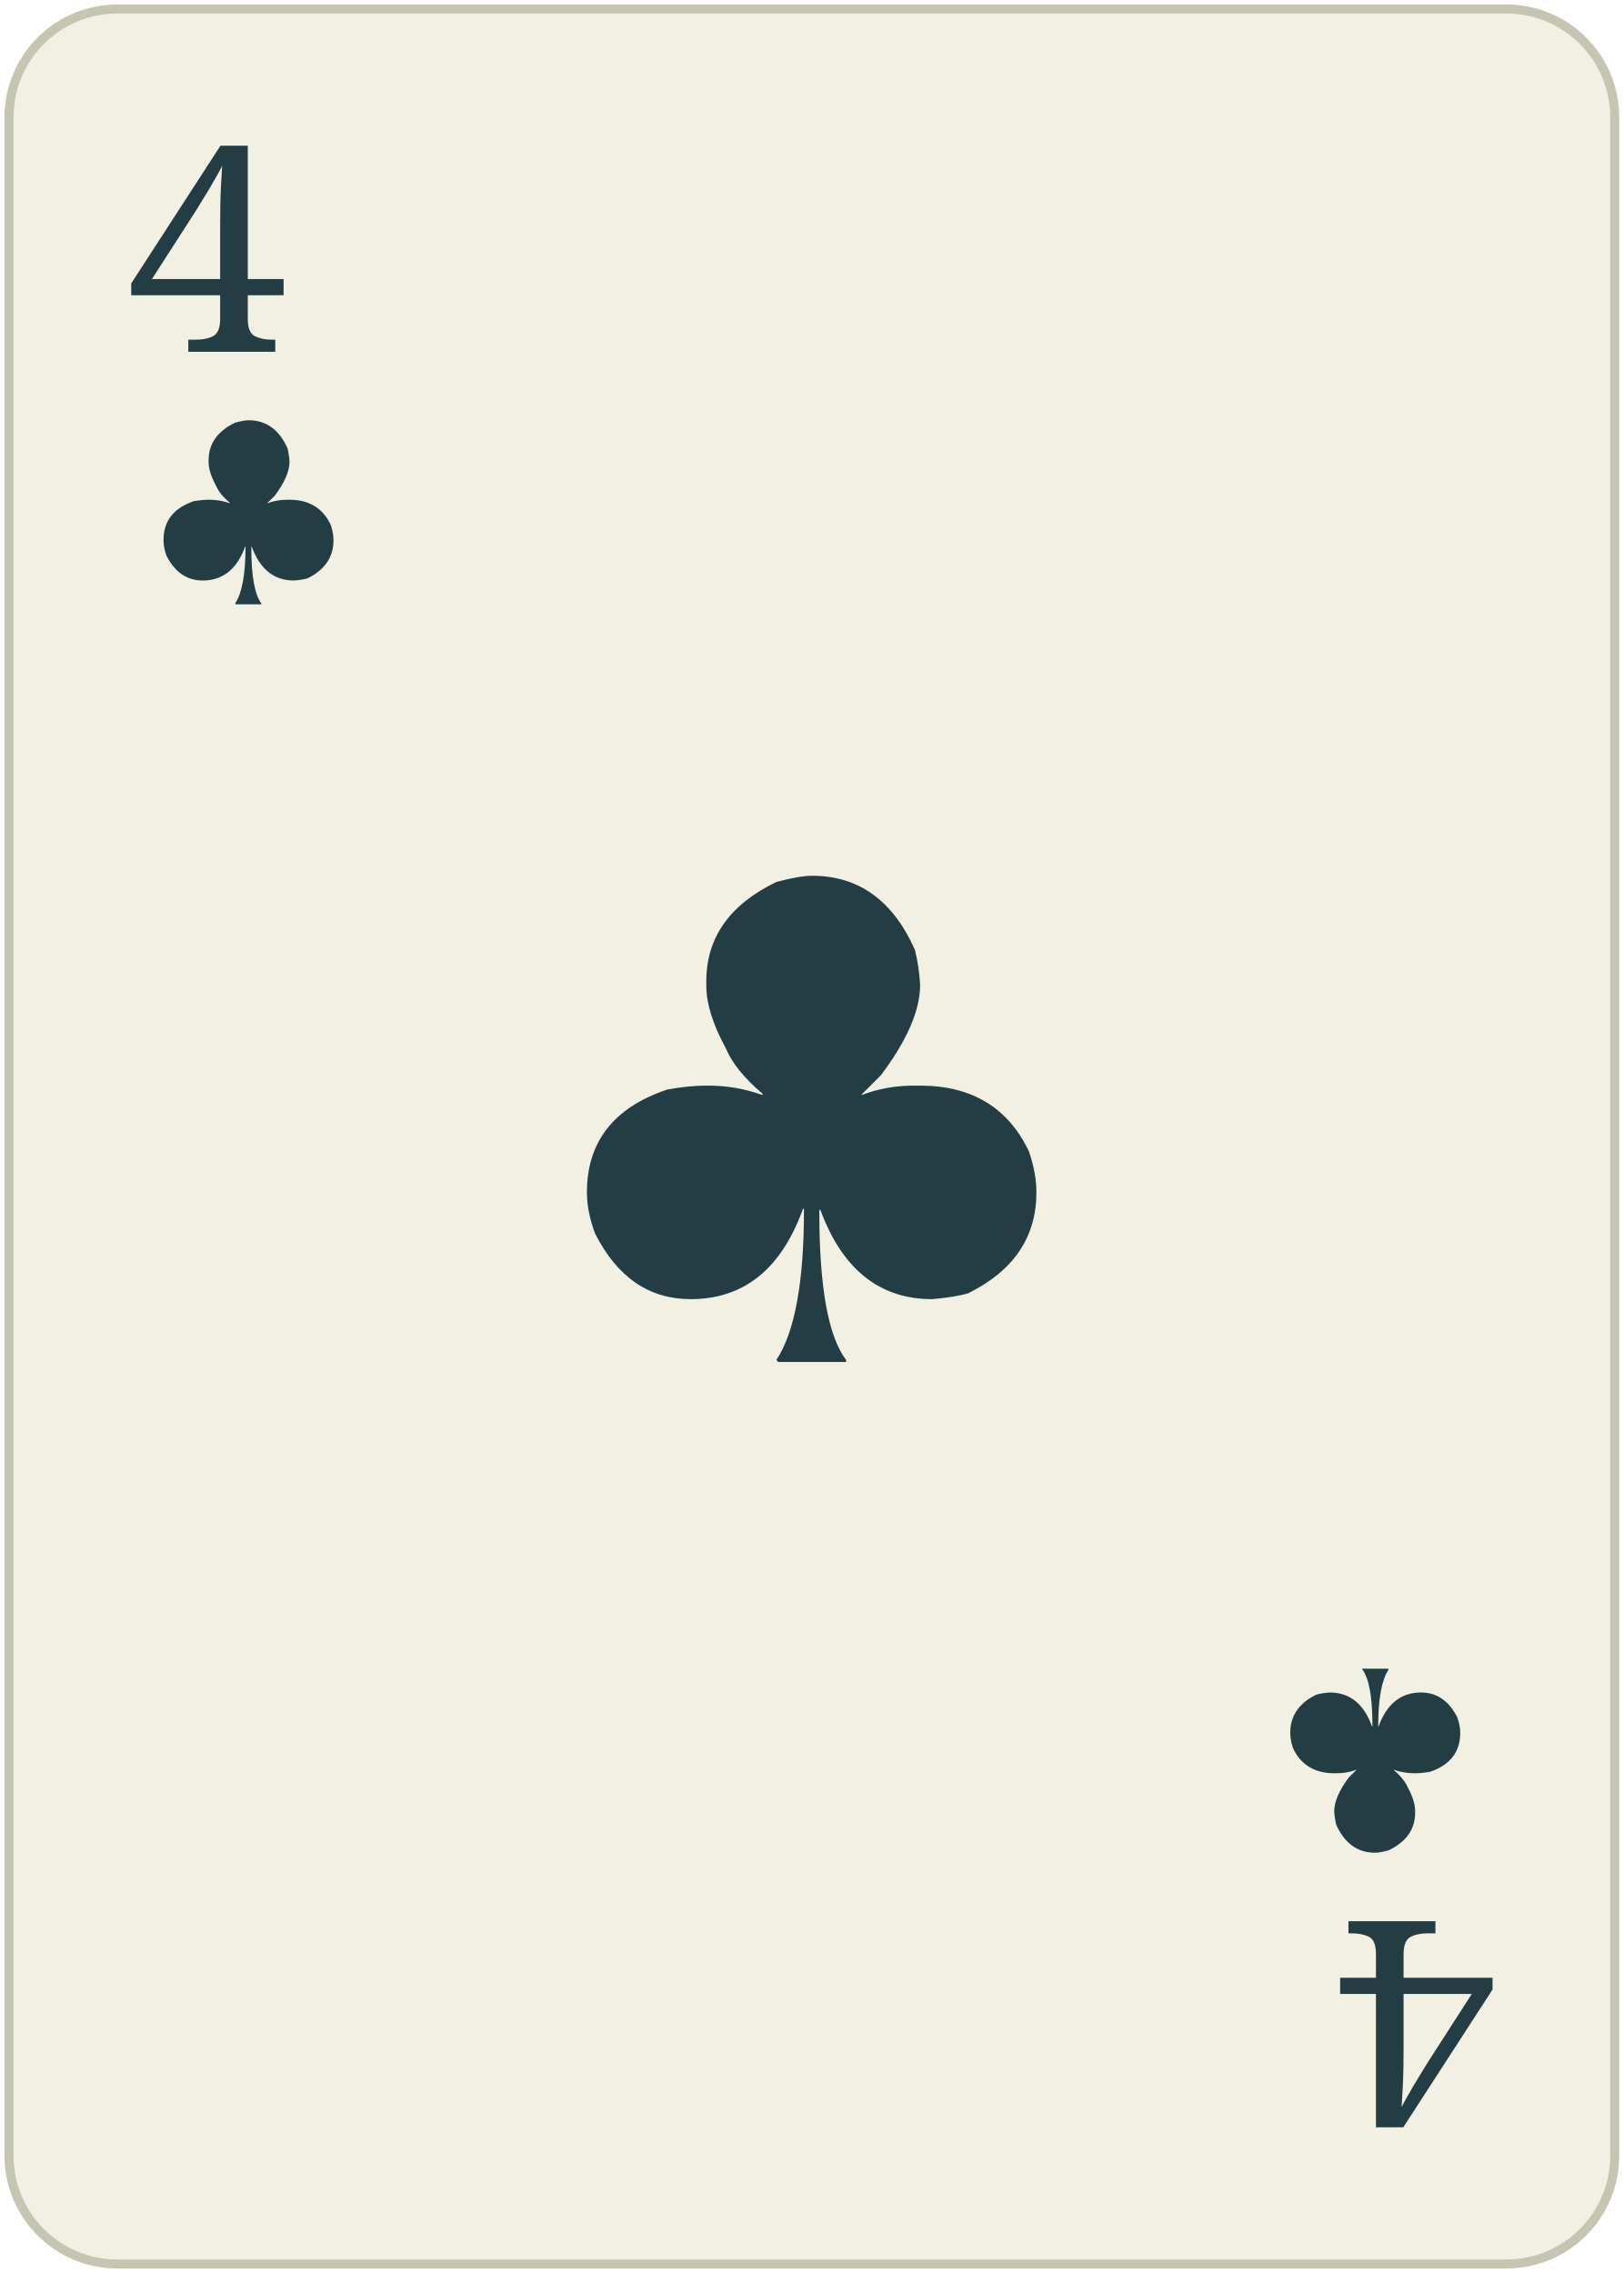
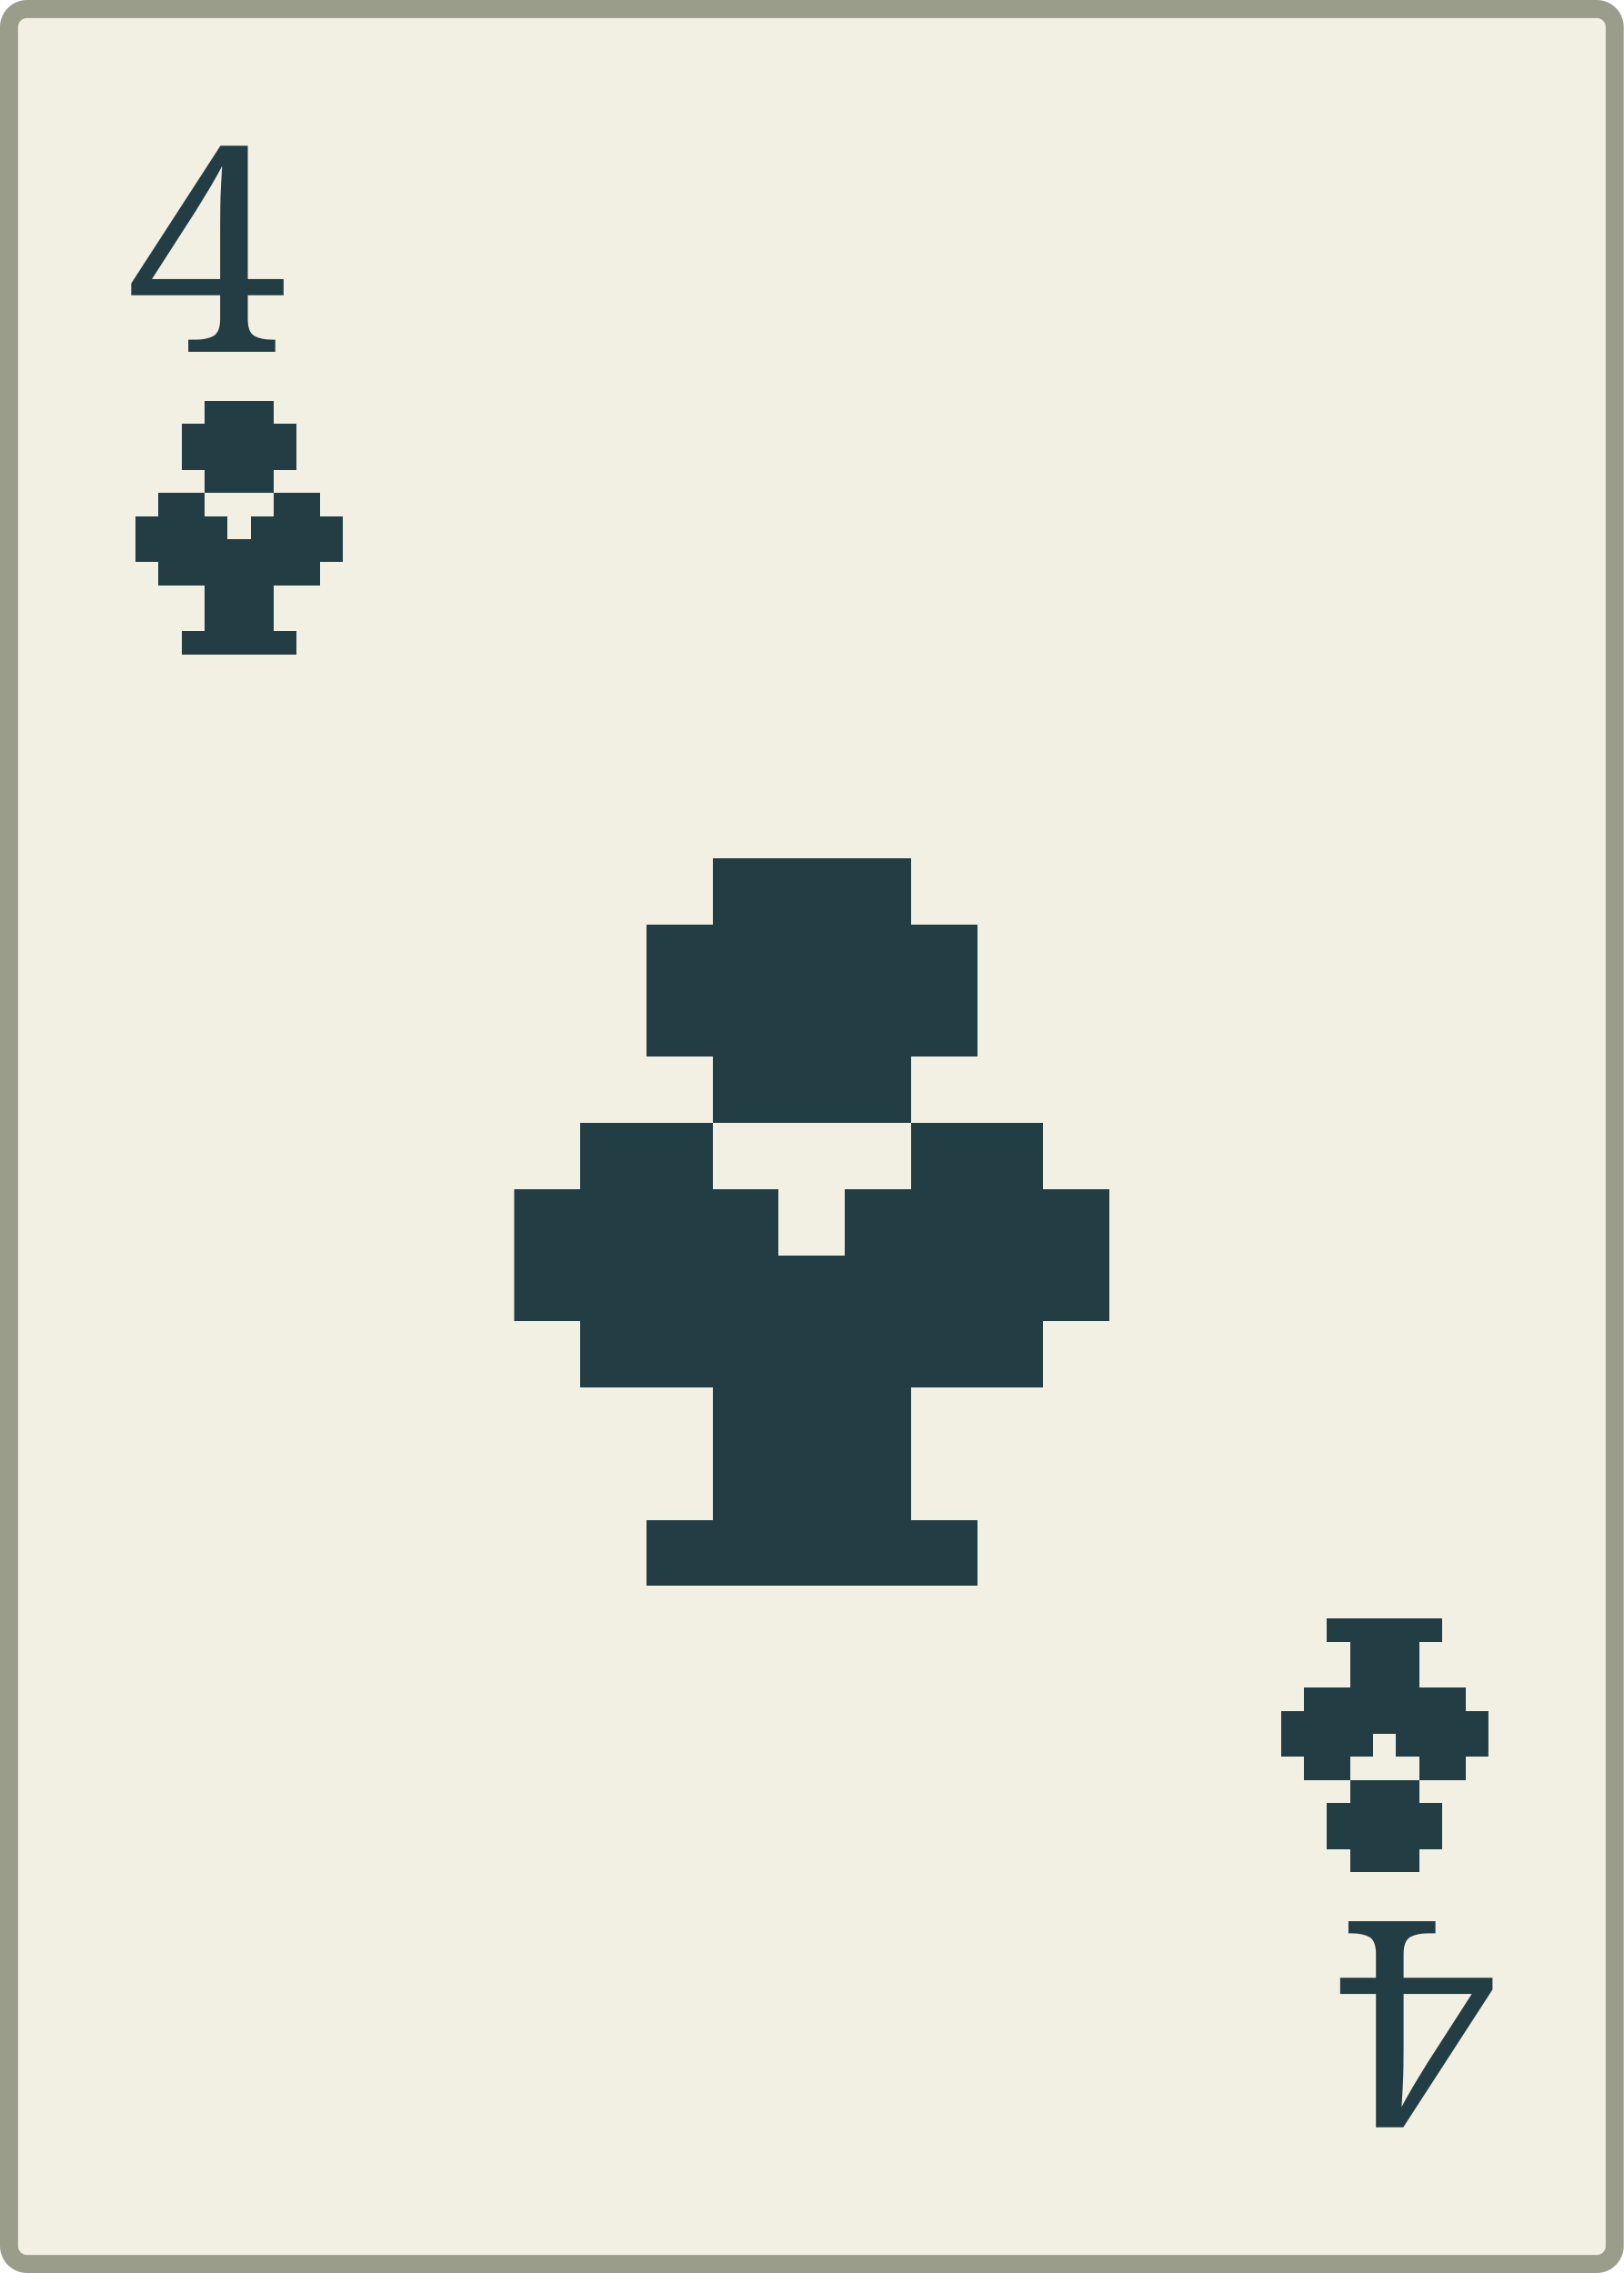
<svg xmlns="http://www.w3.org/2000/svg" viewBox="0 0 180 252">
-   <rect x="1" y="1" width="178" height="250" rx="12" fill="#f2efe3" stroke="#c5c5b2" />
+   <rect x="1" y="1" width="178" height="250" rx="2" fill="#f2efe3" stroke="#9b9d8b" stroke-width="2" />
  <g fill="#233d45" font-family="Georgia,serif">
    <text x="14" y="39" font-size="32">4</text>
-     <text x="15" y="67" font-size="28">♣</text>
-     <text x="90" y="151" text-anchor="middle" font-size="74">♣</text>
+     <svg x="15" y="44" width="23" height="29" viewBox="0 0 9 11" shape-rendering="crispEdges" aria-hidden="true">
+       <rect x="3" y="0" width="1" height="1" fill="#233d45" />
+       <rect x="4" y="0" width="1" height="1" fill="#233d45" />
+       <rect x="5" y="0" width="1" height="1" fill="#233d45" />
+       <rect x="2" y="1" width="1" height="1" fill="#233d45" />
+       <rect x="3" y="1" width="1" height="1" fill="#233d45" />
+       <rect x="4" y="1" width="1" height="1" fill="#233d45" />
+       <rect x="5" y="1" width="1" height="1" fill="#233d45" />
+       <rect x="6" y="1" width="1" height="1" fill="#233d45" />
+       <rect x="2" y="2" width="1" height="1" fill="#233d45" />
+       <rect x="3" y="2" width="1" height="1" fill="#233d45" />
+       <rect x="4" y="2" width="1" height="1" fill="#233d45" />
+       <rect x="5" y="2" width="1" height="1" fill="#233d45" />
+       <rect x="6" y="2" width="1" height="1" fill="#233d45" />
+       <rect x="3" y="3" width="1" height="1" fill="#233d45" />
+       <rect x="4" y="3" width="1" height="1" fill="#233d45" />
+       <rect x="5" y="3" width="1" height="1" fill="#233d45" />
+       <rect x="1" y="4" width="1" height="1" fill="#233d45" />
+       <rect x="2" y="4" width="1" height="1" fill="#233d45" />
+       <rect x="6" y="4" width="1" height="1" fill="#233d45" />
+       <rect x="7" y="4" width="1" height="1" fill="#233d45" />
+       <rect x="0" y="5" width="1" height="1" fill="#233d45" />
+       <rect x="1" y="5" width="1" height="1" fill="#233d45" />
+       <rect x="2" y="5" width="1" height="1" fill="#233d45" />
+       <rect x="3" y="5" width="1" height="1" fill="#233d45" />
+       <rect x="5" y="5" width="1" height="1" fill="#233d45" />
+       <rect x="6" y="5" width="1" height="1" fill="#233d45" />
+       <rect x="7" y="5" width="1" height="1" fill="#233d45" />
+       <rect x="8" y="5" width="1" height="1" fill="#233d45" />
+       <rect x="0" y="6" width="1" height="1" fill="#233d45" />
+       <rect x="1" y="6" width="1" height="1" fill="#233d45" />
+       <rect x="2" y="6" width="1" height="1" fill="#233d45" />
+       <rect x="3" y="6" width="1" height="1" fill="#233d45" />
+       <rect x="4" y="6" width="1" height="1" fill="#233d45" />
+       <rect x="5" y="6" width="1" height="1" fill="#233d45" />
+       <rect x="6" y="6" width="1" height="1" fill="#233d45" />
+       <rect x="7" y="6" width="1" height="1" fill="#233d45" />
+       <rect x="8" y="6" width="1" height="1" fill="#233d45" />
+       <rect x="1" y="7" width="1" height="1" fill="#233d45" />
+       <rect x="2" y="7" width="1" height="1" fill="#233d45" />
+       <rect x="3" y="7" width="1" height="1" fill="#233d45" />
+       <rect x="4" y="7" width="1" height="1" fill="#233d45" />
+       <rect x="5" y="7" width="1" height="1" fill="#233d45" />
+       <rect x="6" y="7" width="1" height="1" fill="#233d45" />
+       <rect x="7" y="7" width="1" height="1" fill="#233d45" />
+       <rect x="3" y="8" width="1" height="1" fill="#233d45" />
+       <rect x="4" y="8" width="1" height="1" fill="#233d45" />
+       <rect x="5" y="8" width="1" height="1" fill="#233d45" />
+       <rect x="3" y="9" width="1" height="1" fill="#233d45" />
+       <rect x="4" y="9" width="1" height="1" fill="#233d45" />
+       <rect x="5" y="9" width="1" height="1" fill="#233d45" />
+       <rect x="2" y="10" width="1" height="1" fill="#233d45" />
+       <rect x="3" y="10" width="1" height="1" fill="#233d45" />
+       <rect x="4" y="10" width="1" height="1" fill="#233d45" />
+       <rect x="5" y="10" width="1" height="1" fill="#233d45" />
+       <rect x="6" y="10" width="1" height="1" fill="#233d45" />
+     </svg>
+     <svg x="57" y="95" width="66" height="81" viewBox="0 0 9 11" shape-rendering="crispEdges" aria-hidden="true">
+       <rect x="3" y="0" width="1" height="1" fill="#233d45" />
+       <rect x="4" y="0" width="1" height="1" fill="#233d45" />
+       <rect x="5" y="0" width="1" height="1" fill="#233d45" />
+       <rect x="2" y="1" width="1" height="1" fill="#233d45" />
+       <rect x="3" y="1" width="1" height="1" fill="#233d45" />
+       <rect x="4" y="1" width="1" height="1" fill="#233d45" />
+       <rect x="5" y="1" width="1" height="1" fill="#233d45" />
+       <rect x="6" y="1" width="1" height="1" fill="#233d45" />
+       <rect x="2" y="2" width="1" height="1" fill="#233d45" />
+       <rect x="3" y="2" width="1" height="1" fill="#233d45" />
+       <rect x="4" y="2" width="1" height="1" fill="#233d45" />
+       <rect x="5" y="2" width="1" height="1" fill="#233d45" />
+       <rect x="6" y="2" width="1" height="1" fill="#233d45" />
+       <rect x="3" y="3" width="1" height="1" fill="#233d45" />
+       <rect x="4" y="3" width="1" height="1" fill="#233d45" />
+       <rect x="5" y="3" width="1" height="1" fill="#233d45" />
+       <rect x="1" y="4" width="1" height="1" fill="#233d45" />
+       <rect x="2" y="4" width="1" height="1" fill="#233d45" />
+       <rect x="6" y="4" width="1" height="1" fill="#233d45" />
+       <rect x="7" y="4" width="1" height="1" fill="#233d45" />
+       <rect x="0" y="5" width="1" height="1" fill="#233d45" />
+       <rect x="1" y="5" width="1" height="1" fill="#233d45" />
+       <rect x="2" y="5" width="1" height="1" fill="#233d45" />
+       <rect x="3" y="5" width="1" height="1" fill="#233d45" />
+       <rect x="5" y="5" width="1" height="1" fill="#233d45" />
+       <rect x="6" y="5" width="1" height="1" fill="#233d45" />
+       <rect x="7" y="5" width="1" height="1" fill="#233d45" />
+       <rect x="8" y="5" width="1" height="1" fill="#233d45" />
+       <rect x="0" y="6" width="1" height="1" fill="#233d45" />
+       <rect x="1" y="6" width="1" height="1" fill="#233d45" />
+       <rect x="2" y="6" width="1" height="1" fill="#233d45" />
+       <rect x="3" y="6" width="1" height="1" fill="#233d45" />
+       <rect x="4" y="6" width="1" height="1" fill="#233d45" />
+       <rect x="5" y="6" width="1" height="1" fill="#233d45" />
+       <rect x="6" y="6" width="1" height="1" fill="#233d45" />
+       <rect x="7" y="6" width="1" height="1" fill="#233d45" />
+       <rect x="8" y="6" width="1" height="1" fill="#233d45" />
+       <rect x="1" y="7" width="1" height="1" fill="#233d45" />
+       <rect x="2" y="7" width="1" height="1" fill="#233d45" />
+       <rect x="3" y="7" width="1" height="1" fill="#233d45" />
+       <rect x="4" y="7" width="1" height="1" fill="#233d45" />
+       <rect x="5" y="7" width="1" height="1" fill="#233d45" />
+       <rect x="6" y="7" width="1" height="1" fill="#233d45" />
+       <rect x="7" y="7" width="1" height="1" fill="#233d45" />
+       <rect x="3" y="8" width="1" height="1" fill="#233d45" />
+       <rect x="4" y="8" width="1" height="1" fill="#233d45" />
+       <rect x="5" y="8" width="1" height="1" fill="#233d45" />
+       <rect x="3" y="9" width="1" height="1" fill="#233d45" />
+       <rect x="4" y="9" width="1" height="1" fill="#233d45" />
+       <rect x="5" y="9" width="1" height="1" fill="#233d45" />
+       <rect x="2" y="10" width="1" height="1" fill="#233d45" />
+       <rect x="3" y="10" width="1" height="1" fill="#233d45" />
+       <rect x="4" y="10" width="1" height="1" fill="#233d45" />
+       <rect x="5" y="10" width="1" height="1" fill="#233d45" />
+       <rect x="6" y="10" width="1" height="1" fill="#233d45" />
+     </svg>
    <g transform="rotate(180 90 126)">
      <text x="14" y="39" font-size="32">4</text>
-       <text x="15" y="67" font-size="28">♣</text>
+       <svg x="15" y="44" width="23" height="29" viewBox="0 0 9 11" shape-rendering="crispEdges" aria-hidden="true">
+         <rect x="3" y="0" width="1" height="1" fill="#233d45" />
+         <rect x="4" y="0" width="1" height="1" fill="#233d45" />
+         <rect x="5" y="0" width="1" height="1" fill="#233d45" />
+         <rect x="2" y="1" width="1" height="1" fill="#233d45" />
+         <rect x="3" y="1" width="1" height="1" fill="#233d45" />
+         <rect x="4" y="1" width="1" height="1" fill="#233d45" />
+         <rect x="5" y="1" width="1" height="1" fill="#233d45" />
+         <rect x="6" y="1" width="1" height="1" fill="#233d45" />
+         <rect x="2" y="2" width="1" height="1" fill="#233d45" />
+         <rect x="3" y="2" width="1" height="1" fill="#233d45" />
+         <rect x="4" y="2" width="1" height="1" fill="#233d45" />
+         <rect x="5" y="2" width="1" height="1" fill="#233d45" />
+         <rect x="6" y="2" width="1" height="1" fill="#233d45" />
+         <rect x="3" y="3" width="1" height="1" fill="#233d45" />
+         <rect x="4" y="3" width="1" height="1" fill="#233d45" />
+         <rect x="5" y="3" width="1" height="1" fill="#233d45" />
+         <rect x="1" y="4" width="1" height="1" fill="#233d45" />
+         <rect x="2" y="4" width="1" height="1" fill="#233d45" />
+         <rect x="6" y="4" width="1" height="1" fill="#233d45" />
+         <rect x="7" y="4" width="1" height="1" fill="#233d45" />
+         <rect x="0" y="5" width="1" height="1" fill="#233d45" />
+         <rect x="1" y="5" width="1" height="1" fill="#233d45" />
+         <rect x="2" y="5" width="1" height="1" fill="#233d45" />
+         <rect x="3" y="5" width="1" height="1" fill="#233d45" />
+         <rect x="5" y="5" width="1" height="1" fill="#233d45" />
+         <rect x="6" y="5" width="1" height="1" fill="#233d45" />
+         <rect x="7" y="5" width="1" height="1" fill="#233d45" />
+         <rect x="8" y="5" width="1" height="1" fill="#233d45" />
+         <rect x="0" y="6" width="1" height="1" fill="#233d45" />
+         <rect x="1" y="6" width="1" height="1" fill="#233d45" />
+         <rect x="2" y="6" width="1" height="1" fill="#233d45" />
+         <rect x="3" y="6" width="1" height="1" fill="#233d45" />
+         <rect x="4" y="6" width="1" height="1" fill="#233d45" />
+         <rect x="5" y="6" width="1" height="1" fill="#233d45" />
+         <rect x="6" y="6" width="1" height="1" fill="#233d45" />
+         <rect x="7" y="6" width="1" height="1" fill="#233d45" />
+         <rect x="8" y="6" width="1" height="1" fill="#233d45" />
+         <rect x="1" y="7" width="1" height="1" fill="#233d45" />
+         <rect x="2" y="7" width="1" height="1" fill="#233d45" />
+         <rect x="3" y="7" width="1" height="1" fill="#233d45" />
+         <rect x="4" y="7" width="1" height="1" fill="#233d45" />
+         <rect x="5" y="7" width="1" height="1" fill="#233d45" />
+         <rect x="6" y="7" width="1" height="1" fill="#233d45" />
+         <rect x="7" y="7" width="1" height="1" fill="#233d45" />
+         <rect x="3" y="8" width="1" height="1" fill="#233d45" />
+         <rect x="4" y="8" width="1" height="1" fill="#233d45" />
+         <rect x="5" y="8" width="1" height="1" fill="#233d45" />
+         <rect x="3" y="9" width="1" height="1" fill="#233d45" />
+         <rect x="4" y="9" width="1" height="1" fill="#233d45" />
+         <rect x="5" y="9" width="1" height="1" fill="#233d45" />
+         <rect x="2" y="10" width="1" height="1" fill="#233d45" />
+         <rect x="3" y="10" width="1" height="1" fill="#233d45" />
+         <rect x="4" y="10" width="1" height="1" fill="#233d45" />
+         <rect x="5" y="10" width="1" height="1" fill="#233d45" />
+         <rect x="6" y="10" width="1" height="1" fill="#233d45" />
+       </svg>
    </g>
  </g>
</svg>
